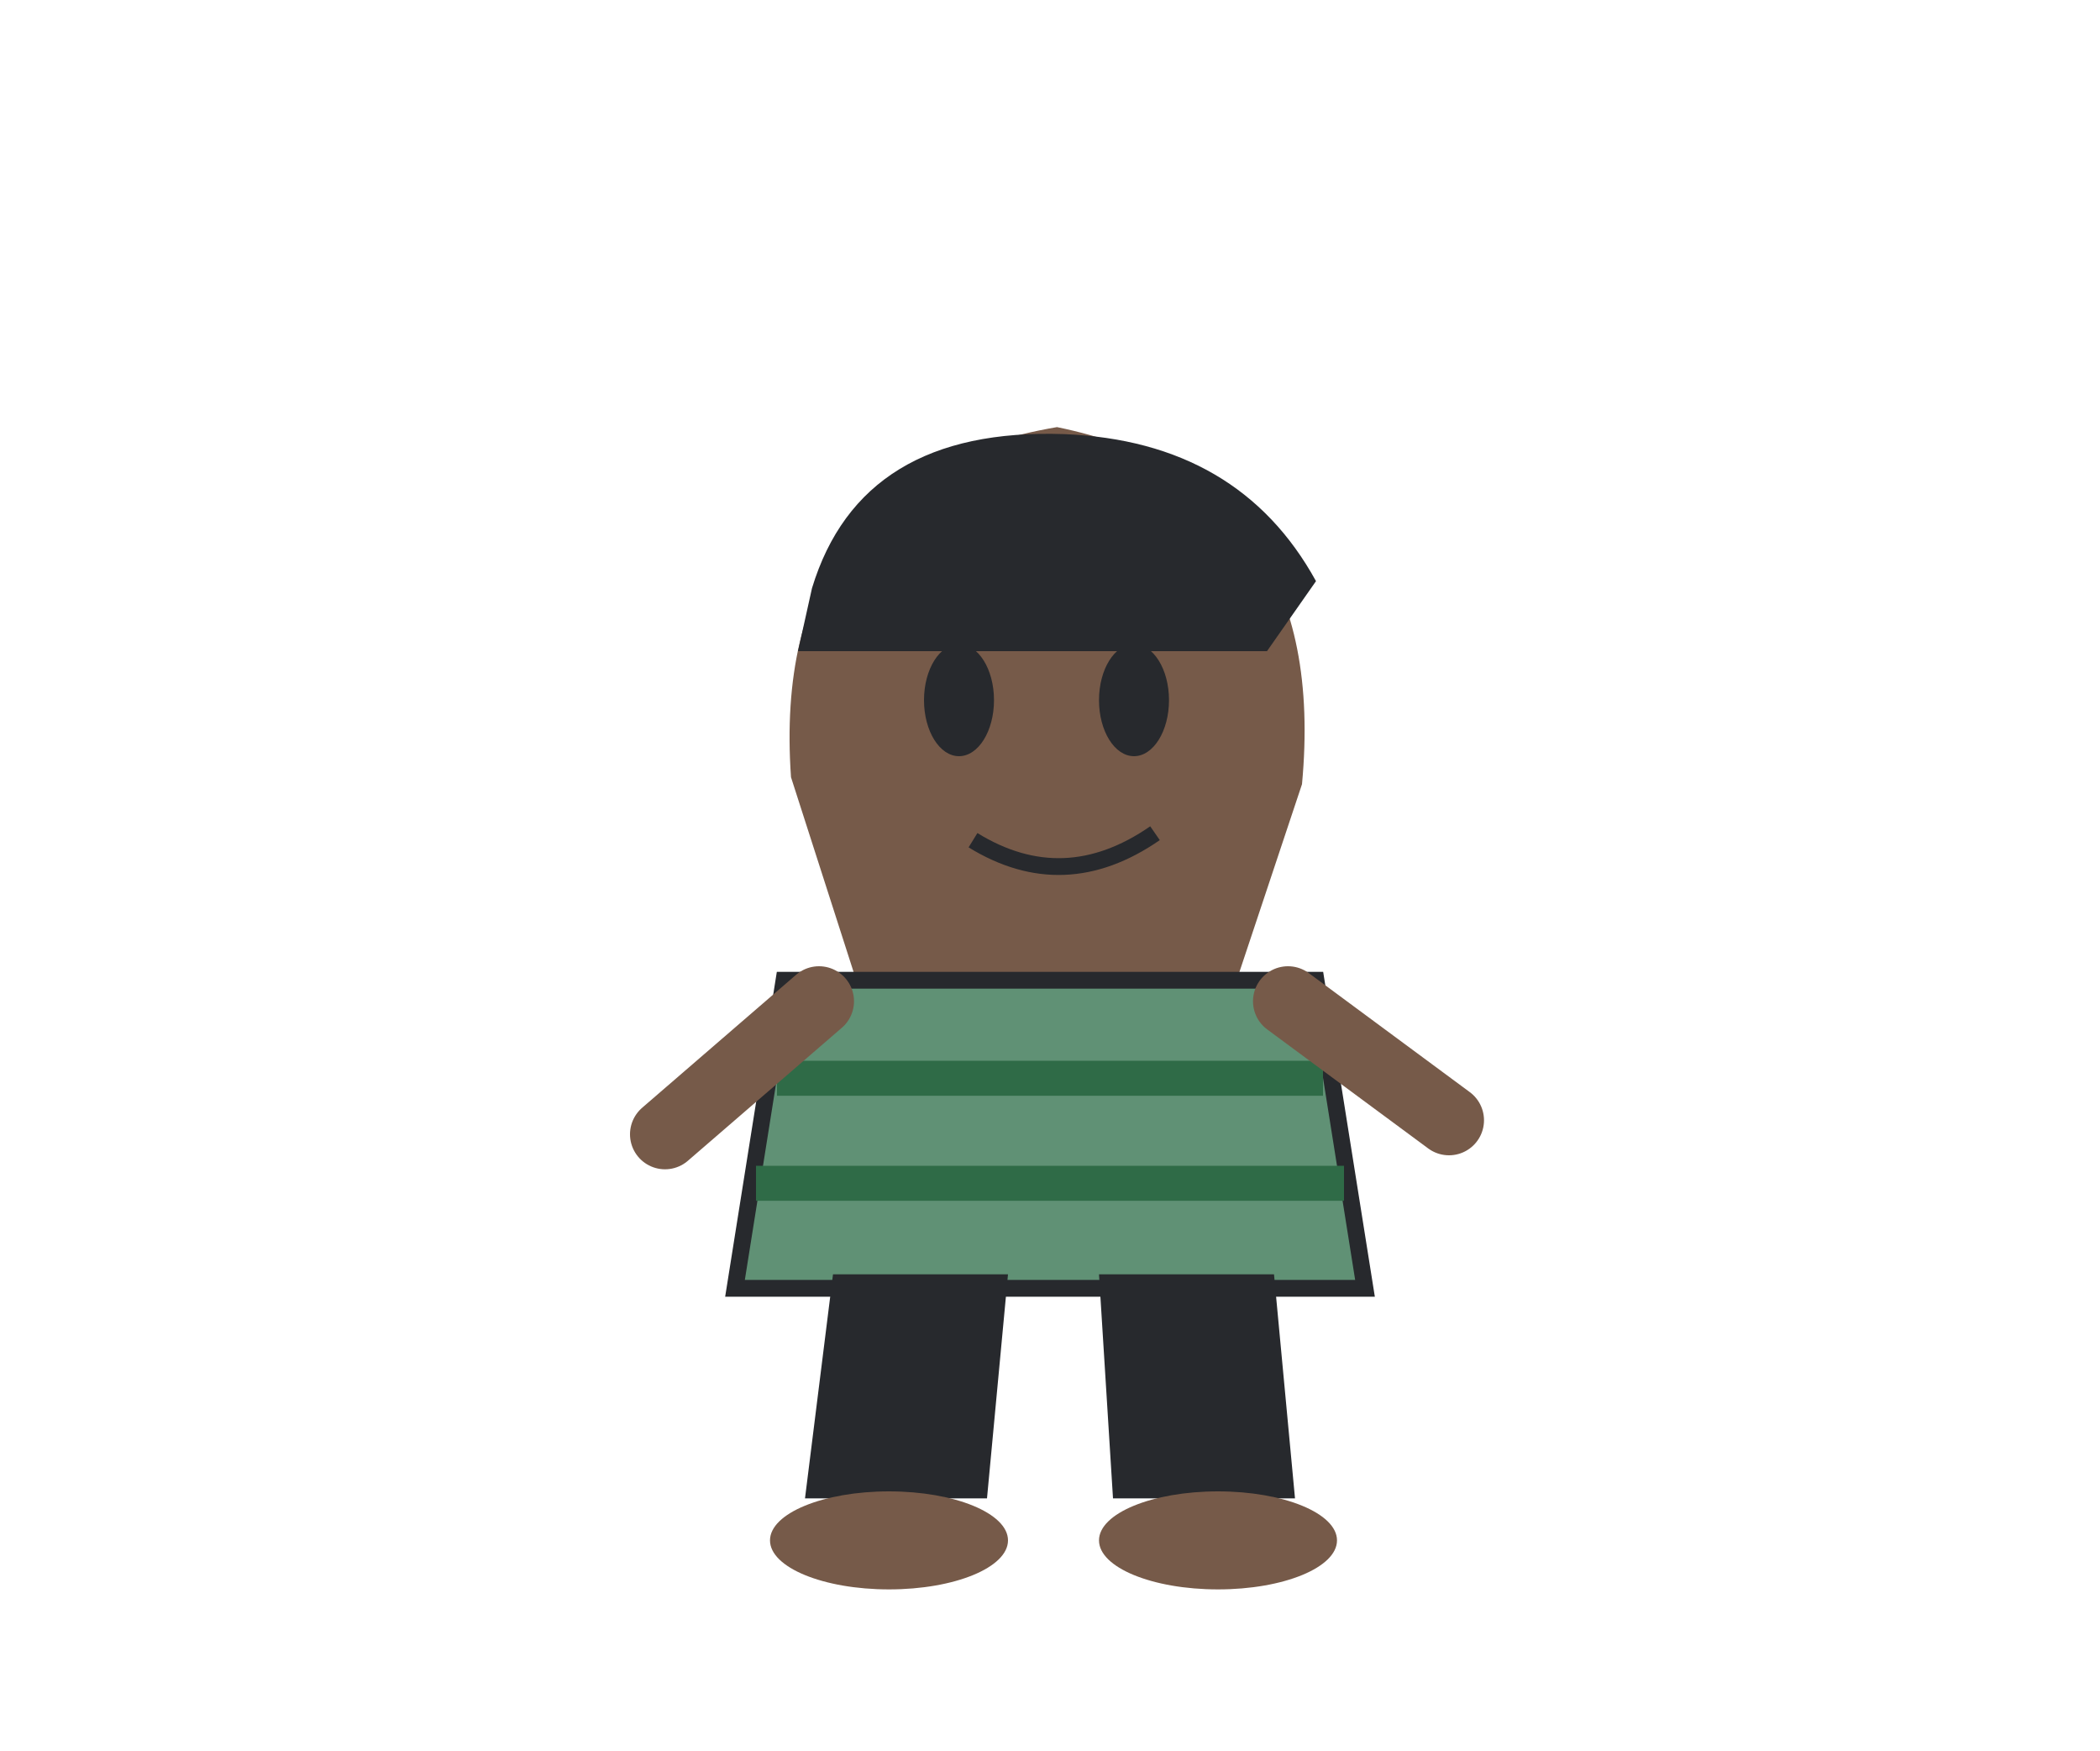
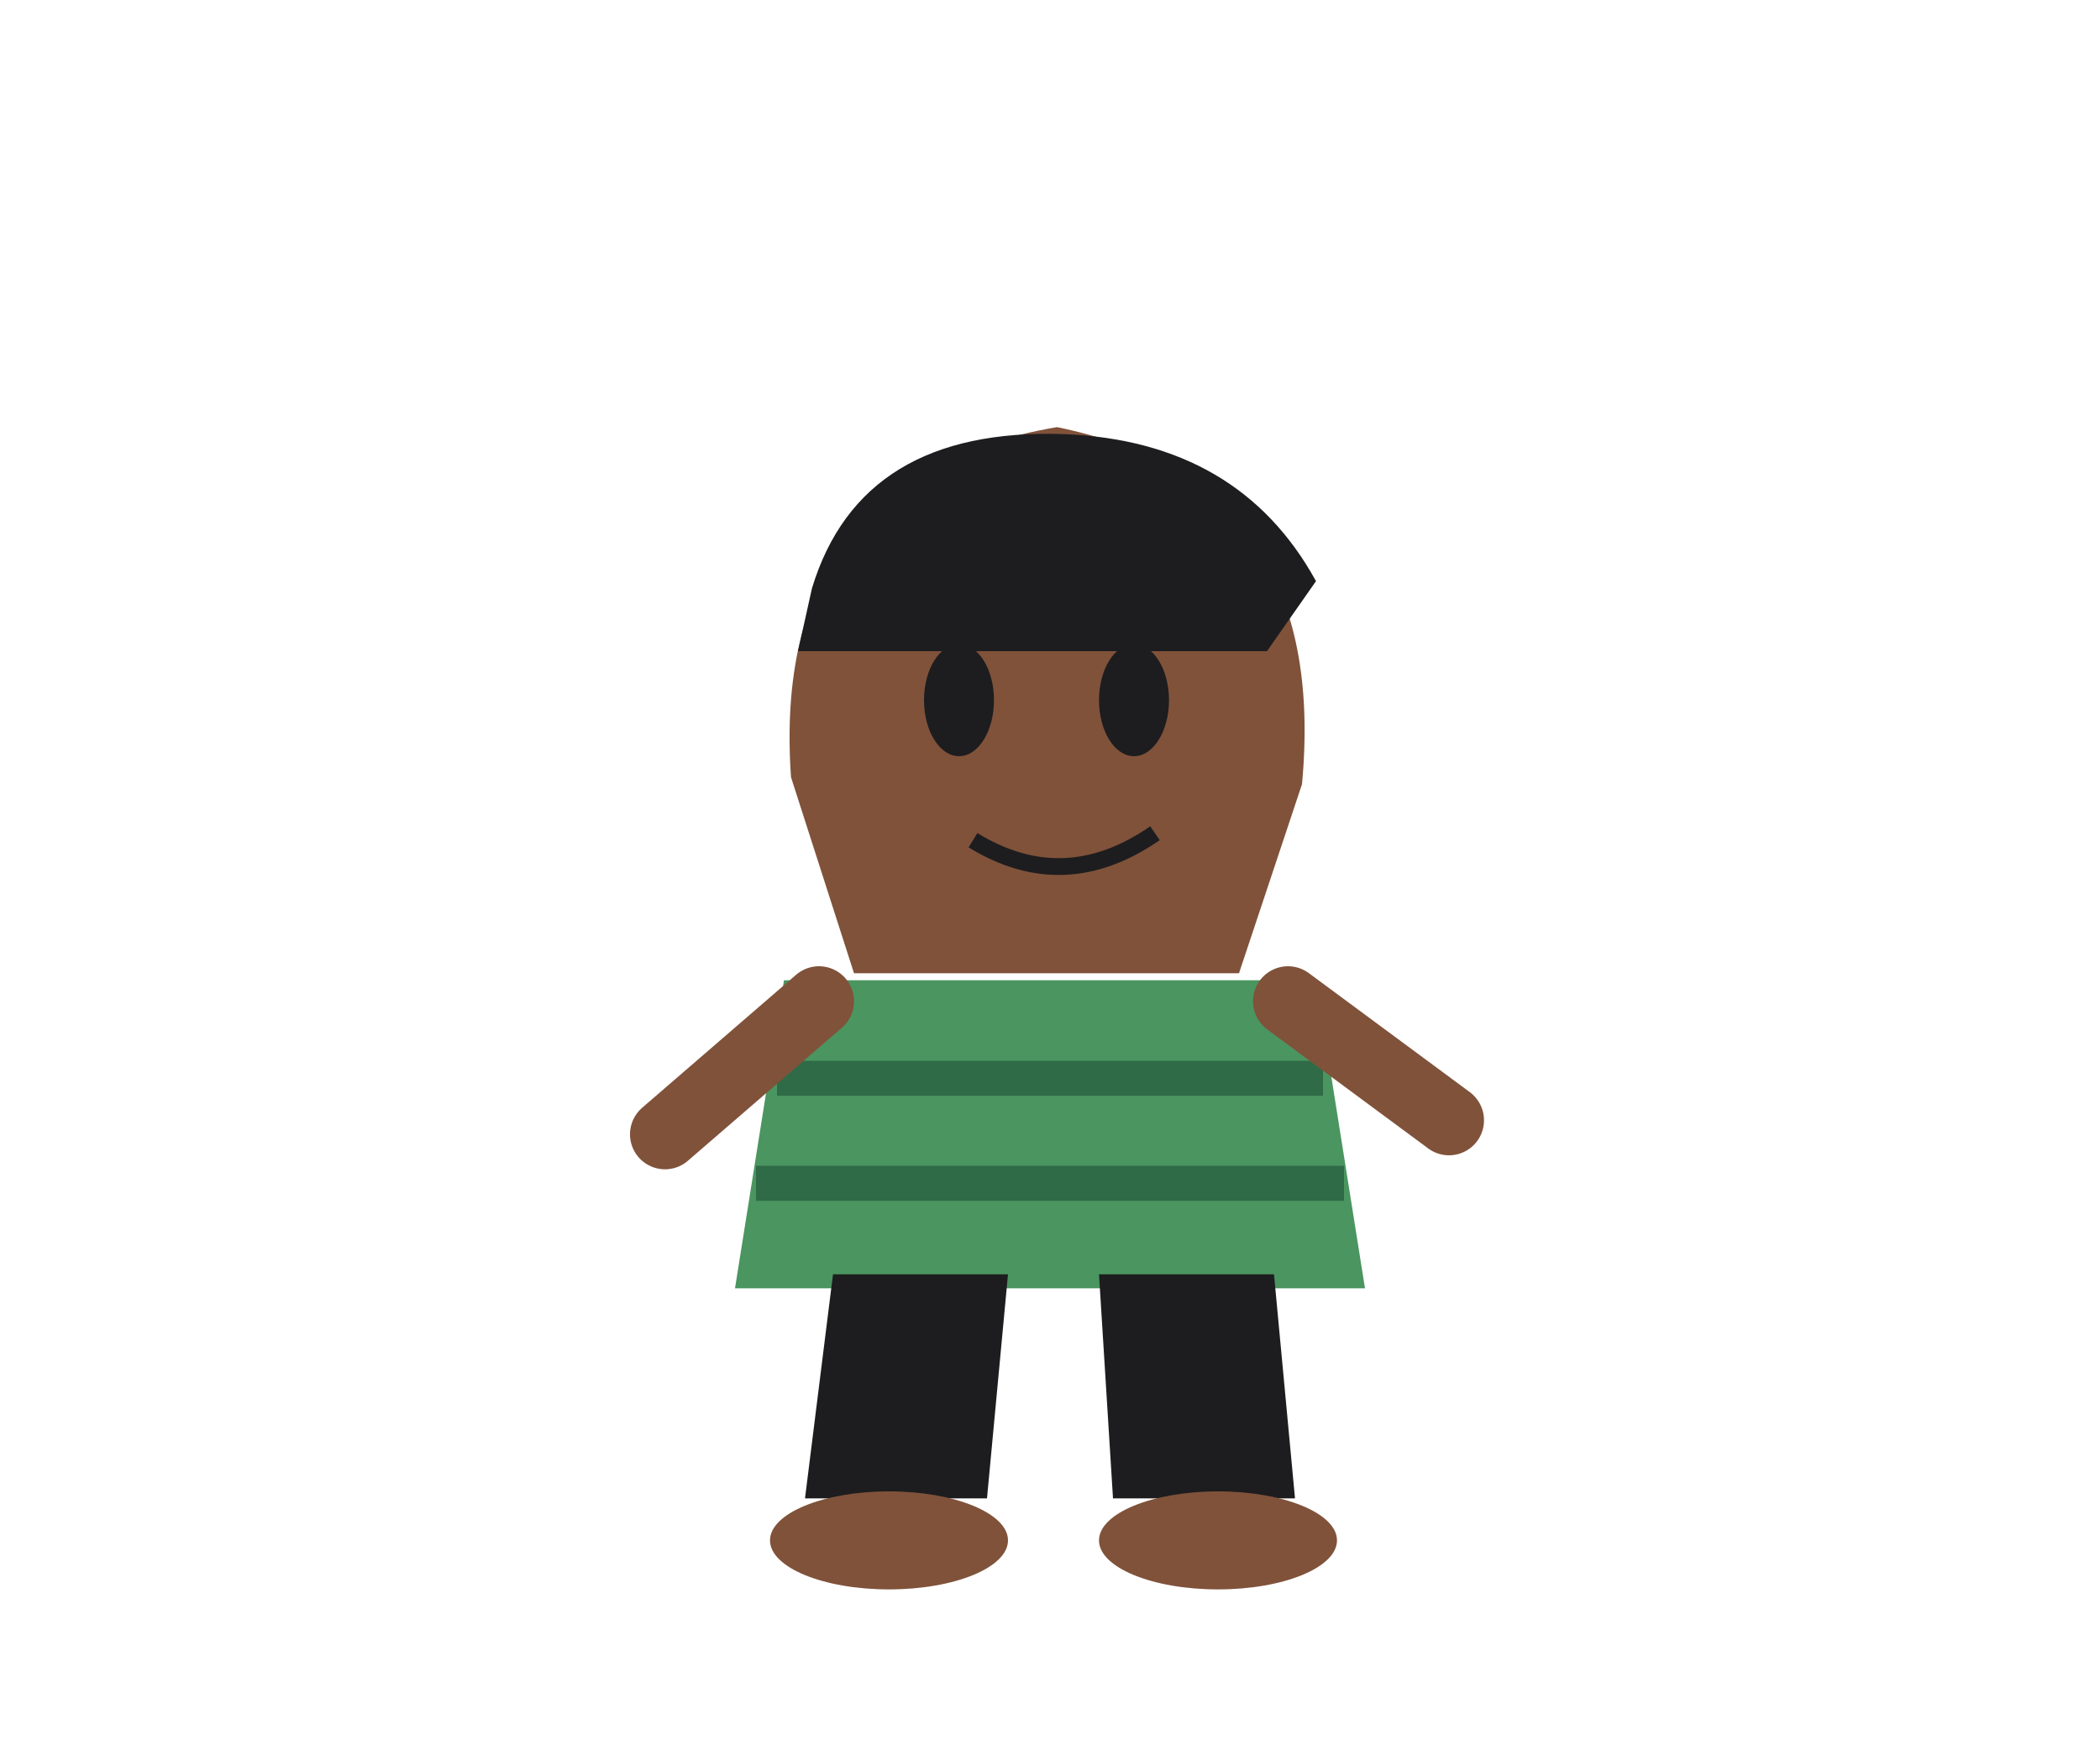
- <svg xmlns="http://www.w3.org/2000/svg" width="300" height="250" viewBox="0 0 300 250">
-   <path d="M113 111 Q110 68 151 61 Q190 69 186 112 L177 139 L122 139Z" fill="#765A49" />
-   <path d="M116 84 Q123 61 152 62 Q177 63 188 83 L181 93 L114 93Z" fill="#27292D" />
-   <ellipse cx="137" cy="100" rx="5" ry="8" fill="#27292D" />
-   <ellipse cx="162" cy="100" rx="5" ry="8" fill="#27292D" />
-   <path d="M139 120 Q152 128 165 119" fill="none" stroke="#27292D" stroke-width="2.4" />
-   <path d="M112 140 L188 140 L195 184 L105 184Z" fill="#609175" stroke="#27292D" stroke-width="2.4" />
+ <svg xmlns="http://www.w3.org/2000/svg" width="300" height="250" viewBox="25 0 250 250">
+   <path d="M113 111 Q110 68 151 61 Q190 69 186 112 L177 139 L122 139Z" fill="#80523A" />
+   <path d="M116 84 Q123 61 152 62 Q177 63 188 83 L181 93 L114 93Z" fill="#1D1D1F" />
+   <ellipse cx="137" cy="100" rx="5" ry="8" fill="#1D1D1F" />
+   <ellipse cx="162" cy="100" rx="5" ry="8" fill="#1D1D1F" />
+   <path d="M139 120 Q152 128 165 119" fill="none" stroke="#1D1D1F" stroke-width="2.4" />
+   <path d="M112 140 L188 140 L195 184 L105 184Z" fill="#4B9560" />
  <path d="M111 154 L189 154 M108 169 L192 169" stroke="#2F6B47" stroke-width="5" />
-   <path d="M117 143 L95 162 M184 143 L207 160" stroke="#765A49" stroke-width="10" stroke-linecap="round" />
-   <path d="M119 182 L144 182 L141 214 L115 214Z M157 182 L182 182 L185 214 L159 214Z" fill="#27292D" />
-   <ellipse cx="127" cy="220" rx="17" ry="7" fill="#765A49" />
-   <ellipse cx="174" cy="220" rx="17" ry="7" fill="#765A49" />
+   <path d="M117 143 L95 162 M184 143 L207 160" stroke="#80523A" stroke-width="10" stroke-linecap="round" />
+   <path d="M119 182 L144 182 L141 214 L115 214Z M157 182 L182 182 L185 214 L159 214Z" fill="#1D1D1F" />
+   <ellipse cx="127" cy="220" rx="17" ry="7" fill="#80523A" />
+   <ellipse cx="174" cy="220" rx="17" ry="7" fill="#80523A" />
</svg>
